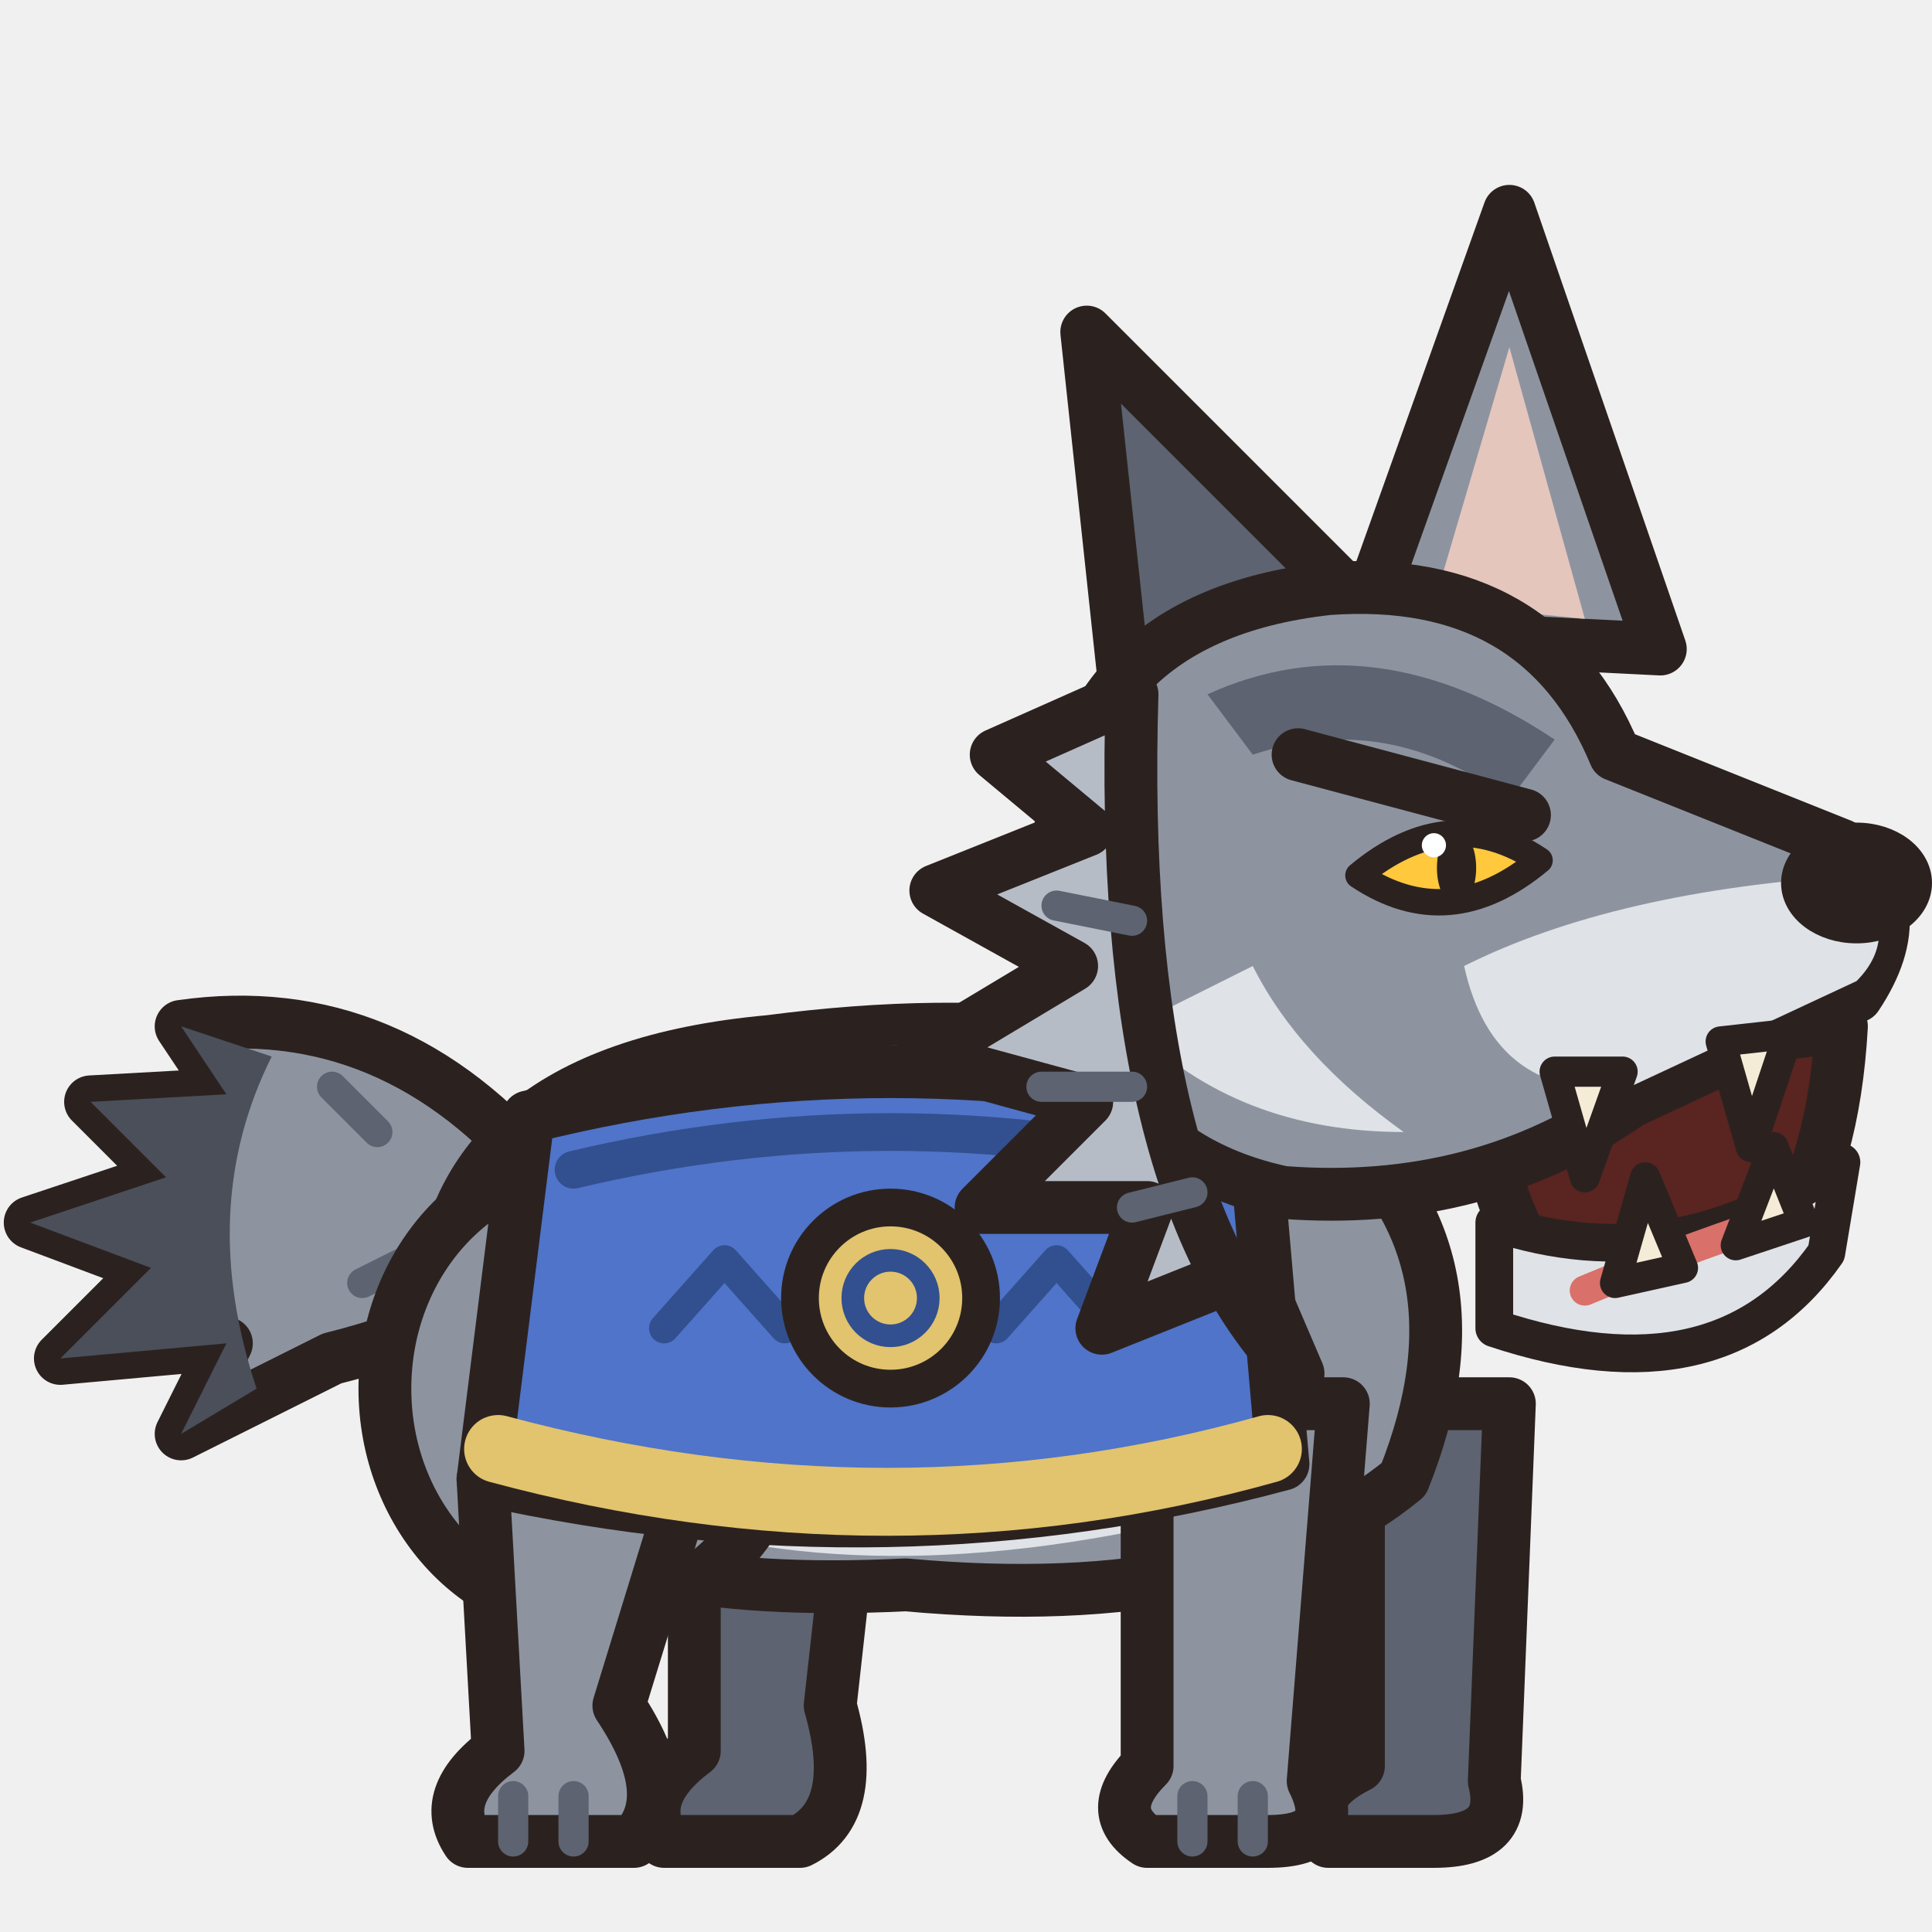
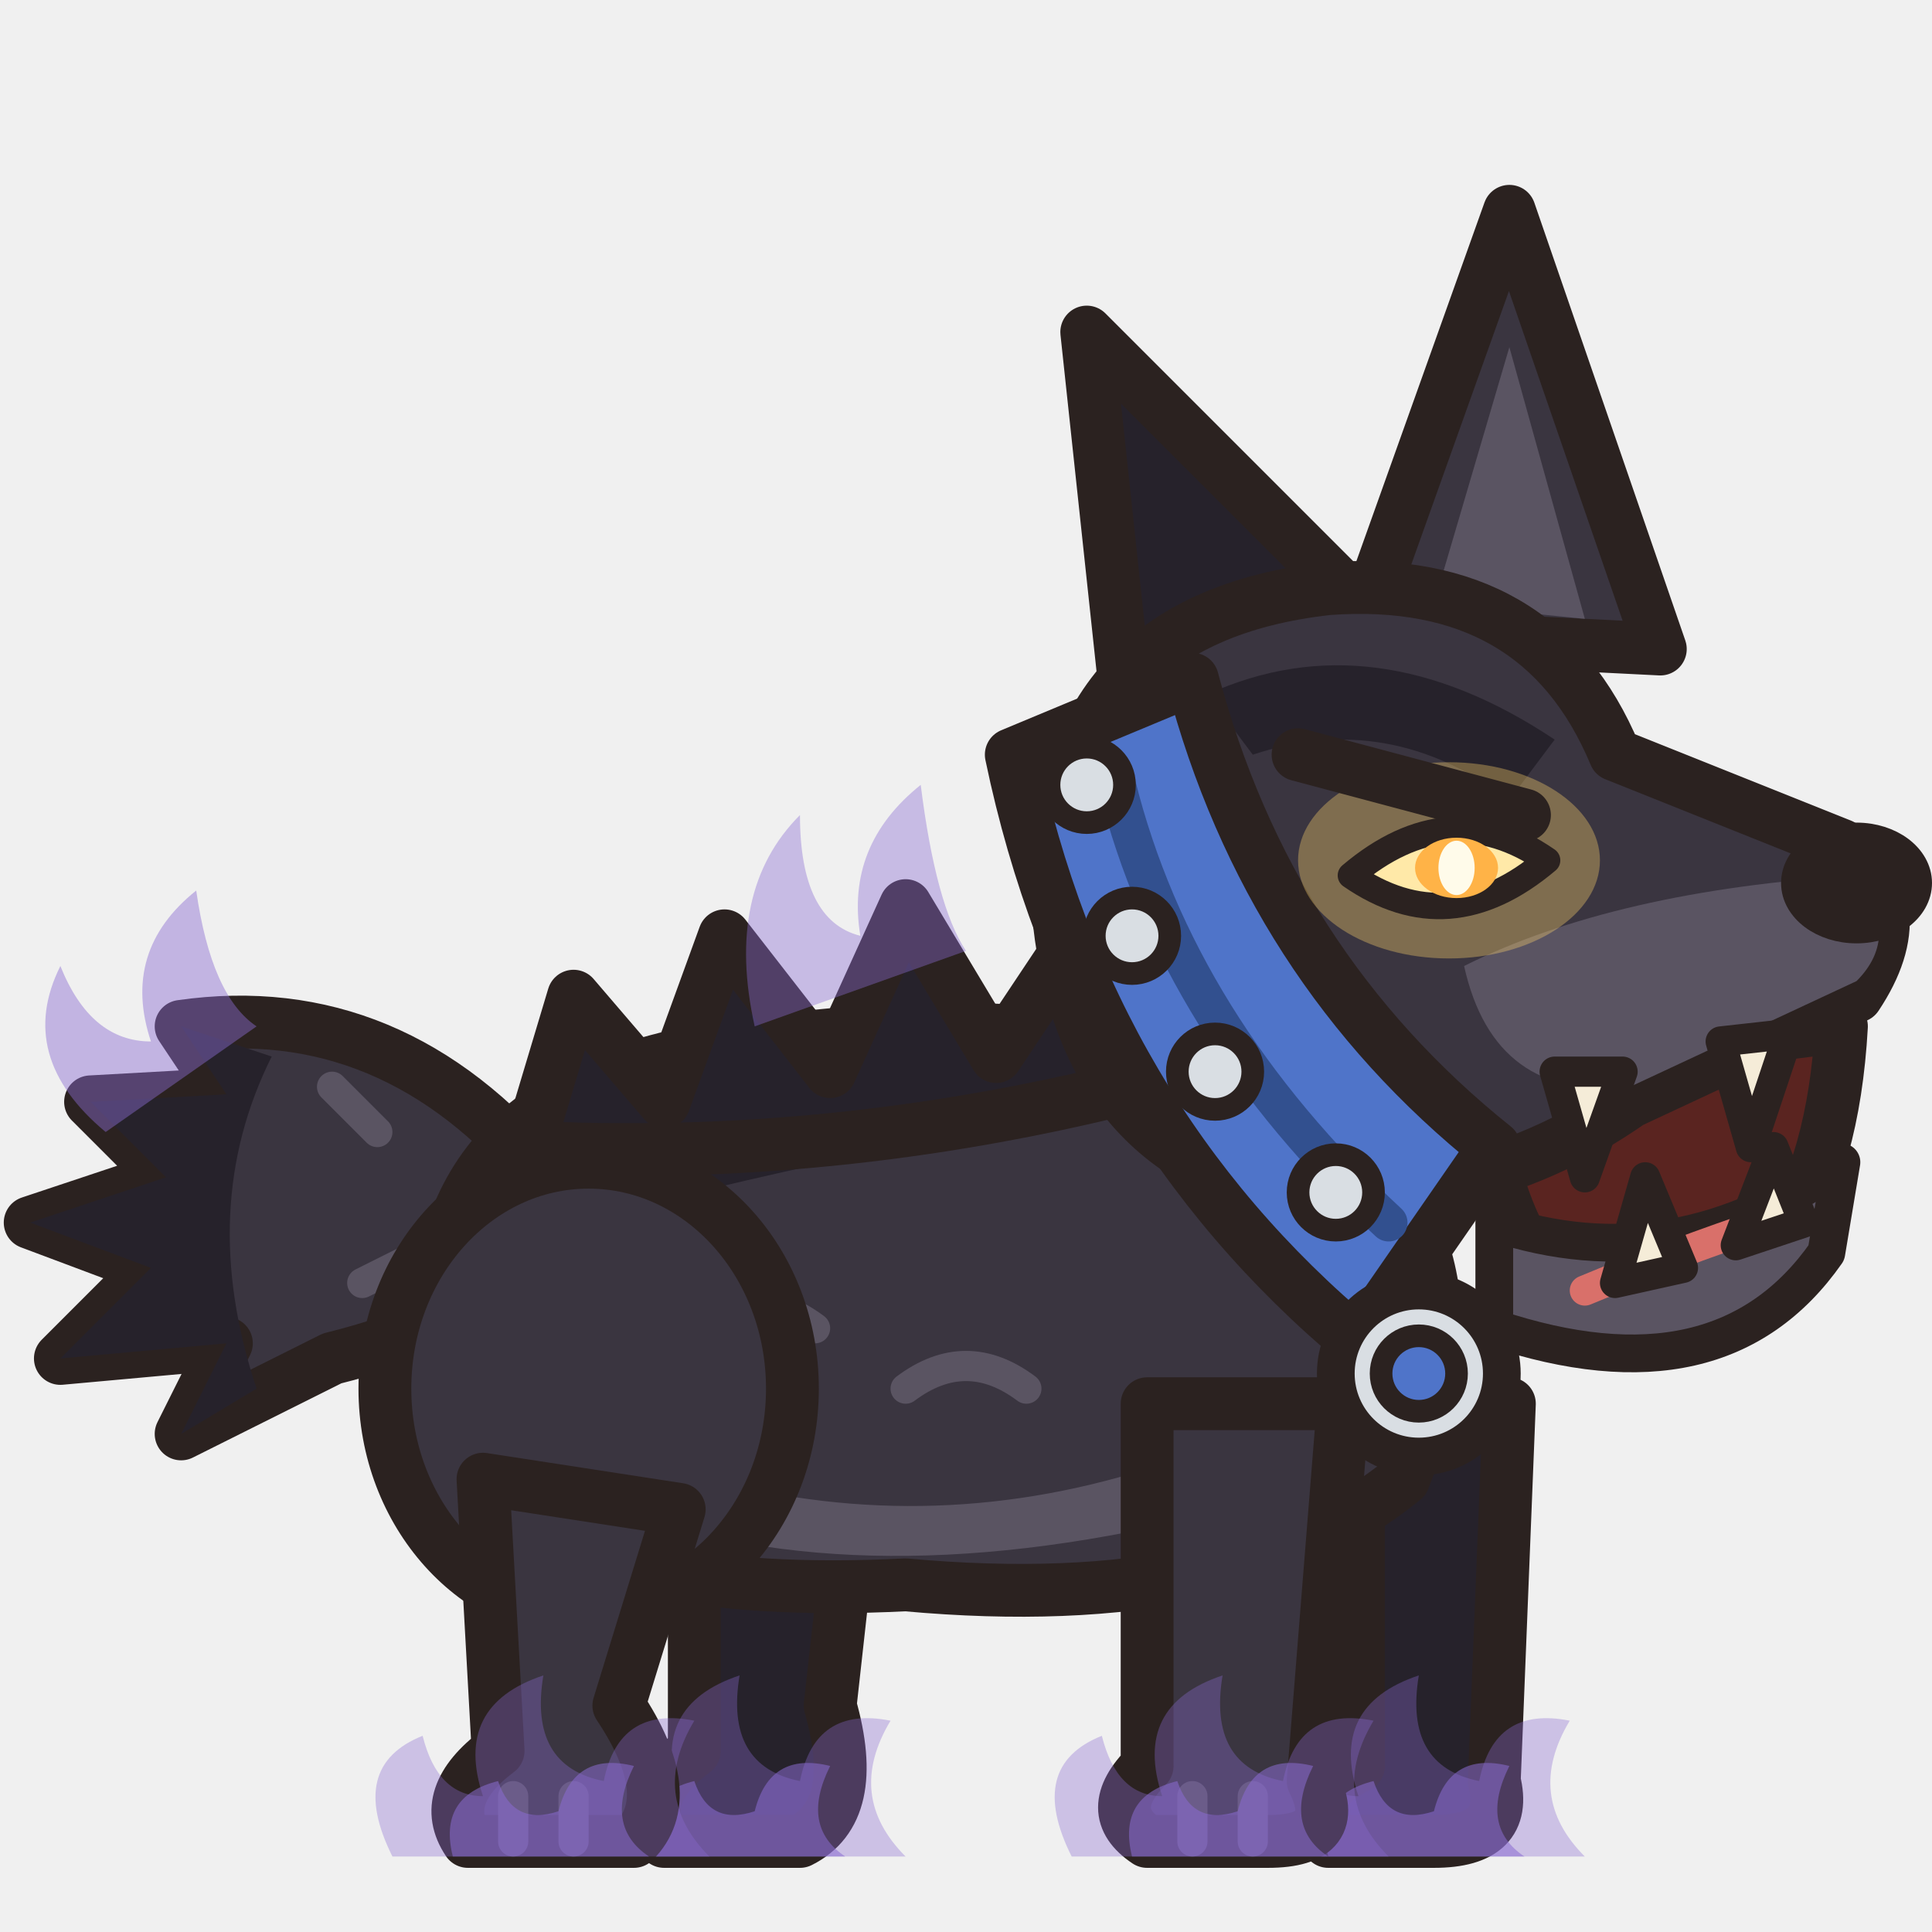
<svg xmlns="http://www.w3.org/2000/svg" viewBox="0 0 256 256" width="256" height="256">
  <g stroke="#2b2220" stroke-width="7" stroke-linejoin="round" stroke-linecap="round">
-     <path d="M72 156 Q52 132 24 136 L30 145 L12 146 L22 156 L4 162 L20 168 L8 180 L30 178 L24 190 L44 180 Q60 176 72 168 Z" fill="#8d94a0" />
-     <path d="M24 136 L30 145 L12 146 L22 156 L4 162 L20 168 L8 180 L30 178 L24 190 L34 184 Q26 160 36 140 Z" fill="#4a4f5a" stroke="none" />
-     <path d="M50 150 L44 144 M56 166 L48 170" fill="none" stroke="#5d6370" stroke-width="4" />
-     <path d="M92 190 L114 190 L110 226 Q114 240 106 244 L88 244 Q84 238 92 232 Z" fill="#5d6370" />
-     <path d="M180 186 L200 186 L198 236 Q200 244 190 244 L176 244 Q172 238 180 234 Z" fill="#5d6370" />
-     <path d="M58 176 Q58 142 102 138 Q148 132 176 148 Q198 166 186 196 Q164 214 120 210 Q80 212 64 198 Q56 188 58 176 Z" fill="#8d94a0" />
-     <path d="M88 202 Q122 212 170 198 Q166 190 154 194 Q124 204 94 196 Z" fill="#dfe2e6" stroke="none" />
-     <path d="M76 146 Q118 132 164 144 Q124 150 84 160 Z" fill="#5d6370" stroke="none" />
-     <ellipse cx="78" cy="184" rx="27" ry="30" fill="#8d94a0" />
-     <path d="M64 196 L90 200 L82 226 Q90 238 84 244 L62 244 Q58 238 66 232 Z" fill="#8d94a0" />
-     <path d="M68 238 L68 244 M76 238 L76 244" stroke="#5d6370" stroke-width="4" />
-     <path d="M152 186 L178 186 L174 236 Q178 244 168 244 L152 244 Q146 240 152 234 Z" fill="#8d94a0" />
-     <path d="M158 238 L158 244 M166 238 L166 244" stroke="#5d6370" stroke-width="4" />
-     <path d="M70 148 Q118 136 166 148 L170 194 Q118 208 64 196 Z" fill="#4f74c9" />
-     <path d="M76 155 Q118 145 160 155" fill="none" stroke="#32508f" stroke-width="5" />
-     <path d="M88 176 L96 167 L104 176 M132 176 L140 167 L148 176" fill="none" stroke="#32508f" stroke-width="4" />
-     <path d="M66 192 Q118 206 168 192" fill="none" stroke="#e2c36e" stroke-width="9" />
-     <circle cx="118" cy="172" r="12" fill="#e2c36e" stroke-width="5" />
-     <circle cx="118" cy="172" r="5" fill="none" stroke="#32508f" stroke-width="3" />
-     <path d="M150 100 L144 44 L180 80 Z" fill="#5d6370" />
-     <path d="M180 84 L200 28 L220 86 Z" fill="#8d94a0" />
-     <path d="M190 80 L200 46 L210 82 Z" fill="#e4c6bd" stroke="none" />
+     <path d="M72 156 Q52 132 24 136 L30 145 L12 146 L22 156 L4 162 L20 168 L8 180 L30 178 L24 190 L44 180 Q60 176 72 168 Z" fill="#3a3540" />
+     <path d="M24 136 L30 145 L12 146 L22 156 L4 162 L20 168 L8 180 L30 178 L24 190 L34 184 Q26 160 36 140 Z" fill="#26222b" stroke="none" />
+     <path d="M50 150 L44 144 M56 166 L48 170" fill="none" stroke="#5a5462" stroke-width="4" />
+     <path d="M14 150 Q2 140 8 128 Q12 138 20 138 Q16 126 26 118 Q28 132 34 136 Z" fill="#8a6bd1" opacity="0.45" stroke="none" />
+     <path d="M92 190 L114 190 L110 226 Q114 240 106 244 L88 244 Q84 238 92 232 Z" fill="#26222b" />
+     <path d="M78 246 Q72 234 82 230 Q84 238 90 238 Q86 226 98 222 Q96 234 106 236 Q108 226 118 228 Q112 238 120 246 Z" fill="#8a6bd1" opacity="0.35" stroke="none" />
+     <path d="M86 246 Q84 238 92 236 Q94 242 100 240 Q102 232 110 234 Q106 242 112 246 Z" fill="#8a6bd1" opacity="0.55" stroke="none" />
+     <path d="M180 186 L200 186 L198 236 Q200 244 190 244 L176 244 Q172 238 180 234 Z" fill="#26222b" />
+     <path d="M168 246 Q162 234 172 230 Q174 238 180 238 Q176 226 188 222 Q186 234 196 236 Q198 226 208 228 Q202 238 210 246 Z" fill="#8a6bd1" opacity="0.35" stroke="none" />
+     <path d="M176 246 Q174 238 182 236 Q184 242 190 240 Q192 232 200 234 Q196 242 202 246 Z" fill="#8a6bd1" opacity="0.55" stroke="none" />
+     <path d="M58 176 Q58 142 102 138 Q148 132 176 148 Q198 166 186 196 Q164 214 120 210 Q80 212 64 198 Q56 188 58 176 Z" fill="#3a3540" />
+     <path d="M88 202 Q122 212 170 198 Q166 190 154 194 Q124 204 94 196 Z" fill="#5a5462" stroke="none" />
+     <path d="M76 146 Q118 132 164 144 Q124 150 84 160 Z" fill="#26222b" stroke="none" />
+     <path d="M92 176 Q100 170 108 176 M120 184 Q128 178 136 184" fill="none" stroke="#5a5462" stroke-width="4" />
+     <ellipse cx="78" cy="184" rx="27" ry="30" fill="#3a3540" />
+     <path d="M64 196 L90 200 L82 226 Q90 238 84 244 L62 244 Q58 238 66 232 Z" fill="#3a3540" />
+     <path d="M68 238 L68 244 M76 238 L76 244" stroke="#5a5462" stroke-width="4" />
+     <path d="M52 246 Q46 234 56 230 Q58 238 64 238 Q60 226 72 222 Q70 234 80 236 Q82 226 92 228 Q86 238 94 246 Z" fill="#8a6bd1" opacity="0.35" stroke="none" />
+     <path d="M60 246 Q58 238 66 236 Q68 242 74 240 Q76 232 84 234 Q80 242 86 246 Z" fill="#8a6bd1" opacity="0.55" stroke="none" />
+     <path d="M152 186 L178 186 L174 236 Q178 244 168 244 L152 244 Q146 240 152 234 Z" fill="#3a3540" />
+     <path d="M158 238 L158 244 M166 238 L166 244" stroke="#5a5462" stroke-width="4" />
+     <path d="M142 246 Q136 234 146 230 Q148 238 154 238 Q150 226 162 222 Q160 234 170 236 Q172 226 182 228 Q176 238 184 246 Z" fill="#8a6bd1" opacity="0.35" stroke="none" />
+     <path d="M150 246 Q148 238 156 236 Q158 242 164 240 Q166 232 174 234 Q170 242 176 246 Z" fill="#8a6bd1" opacity="0.55" stroke="none" />
+     <path d="M70 152 L76 132 L88 146 L96 124 L110 142 L120 120 L132 140 L144 122 L150 144 Q110 154 70 152 Z" fill="#26222b" />
+     <path d="M100 136 Q96 118 106 108 Q106 122 114 124 Q112 112 122 104 Q124 120 128 126 Z" fill="#8a6bd1" opacity="0.4" stroke="none" />
+     <path d="M150 100 L144 44 L180 80 Z" fill="#26222b" />
+     <path d="M180 84 L200 28 L220 86 Z" fill="#3a3540" />
+     <path d="M190 80 L200 46 L210 82 Z" fill="#5a5462" stroke="none" />
    <path d="M196 142 L244 136 Q242 172 216 178 Q198 170 196 142 Z" fill="#5a2420" />
-     <path d="M198 162 Q222 170 244 154 L242 166 Q228 186 198 176 Z" fill="#dfe2e6" stroke-width="5" />
+     <path d="M198 162 Q222 170 244 154 L242 166 Q228 186 198 176 Z" fill="#5a5462" stroke-width="5" />
    <path d="M210 171 Q222 166 234 162" fill="none" stroke="#d9706a" stroke-width="4" />
    <path d="M214 170 L218 156 L223 168 Z M230 165 L235 152 L239 162 Z" fill="#f5ecd8" stroke-width="4" />
-     <path d="M140 118 Q140 82 176 78 Q204 76 214 100 L244 112 Q254 120 246 132 L216 146 Q196 160 170 158 Q142 152 140 118 Z" fill="#8d94a0" />
-     <path d="M194 128 Q214 118 246 116 Q252 124 246 130 L216 144 Q198 146 194 128 Z" fill="#dfe2e6" stroke="none" />
-     <path d="M160 92 Q182 82 206 98 L200 106 Q184 94 166 100 Z" fill="#5d6370" stroke="none" />
-     <path d="M150 136 Q164 150 186 150 Q172 140 166 128 Z" fill="#dfe2e6" stroke="none" />
+     <path d="M140 118 Q140 82 176 78 Q204 76 214 100 L244 112 Q254 120 246 132 L216 146 Q196 160 170 158 Q142 152 140 118 Z" fill="#3a3540" />
+     <path d="M194 128 Q214 118 246 116 Q252 124 246 130 L216 144 Q198 146 194 128 Z" fill="#5a5462" stroke="none" />
+     <path d="M160 92 Q182 82 206 98 L200 106 Q184 94 166 100 Z" fill="#26222b" stroke="none" />
+     <path d="M150 136 Q164 150 186 150 Q172 140 166 128 Z" fill="#5a5462" stroke="none" />
    <ellipse cx="246" cy="117" rx="8" ry="6" fill="#2b2220" stroke-width="4" />
    <path d="M206 142 L210 156 L215 142 Z M228 138 L232 152 L237 137 Z" fill="#f5ecd8" stroke-width="4" />
-     <path d="M150 92 L132 100 L144 110 L124 118 L142 128 L122 140 L144 146 L130 160 L152 160 L146 176 L166 168 L172 182 Q148 158 150 92 Z" fill="#b6bcc6" />
-     <path d="M140 120 L150 122 M138 144 L150 144 M150 160 L158 158" fill="none" stroke="#5d6370" stroke-width="4" />
+     <path d="M134 100 L158 90 Q168 128 198 152 L180 178 Q144 148 134 100 Z" fill="#4f74c9" />
+     <path d="M148 104 Q156 136 184 162" fill="none" stroke="#32508f" stroke-width="5" />
+     <circle cx="144" cy="104" r="5" fill="#d9dee3" stroke-width="3" />
+     <circle cx="150" cy="124" r="5" fill="#d9dee3" stroke-width="3" />
+     <circle cx="161" cy="142" r="5" fill="#d9dee3" stroke-width="3" />
+     <circle cx="177" cy="158" r="5" fill="#d9dee3" stroke-width="3" />
+     <circle cx="188" cy="182" r="11" fill="#d9dee3" stroke-width="5" />
+     <circle cx="188" cy="182" r="5" fill="#4f74c9" stroke-width="3" />
  </g>
+   <ellipse cx="192" cy="114" rx="20" ry="13" fill="#ffd36b" opacity="0.35" />
  <path d="M172 100 L202 108" stroke="#2b2220" stroke-width="7" stroke-linecap="round" />
-   <path d="M180 116 Q192 106 204 114 Q192 124 180 116 Z" fill="#ffc83d" stroke="#2b2220" stroke-width="3.5" stroke-linejoin="round" />
-   <ellipse cx="193" cy="115" rx="2.6" ry="5" fill="#2b2220" />
-   <circle cx="190" cy="112" r="1.6" fill="#fff" />
+   <path d="M179 116 Q192 105 205 114 Q192 125 179 116 Z" fill="#ffe9a8" stroke="#2b2220" stroke-width="3.5" stroke-linejoin="round" />
+   <ellipse cx="193" cy="115" rx="5.5" ry="4" fill="#ffb347" />
+   <ellipse cx="193" cy="115" rx="2.4" ry="3.6" fill="#fffbea" />
</svg>
